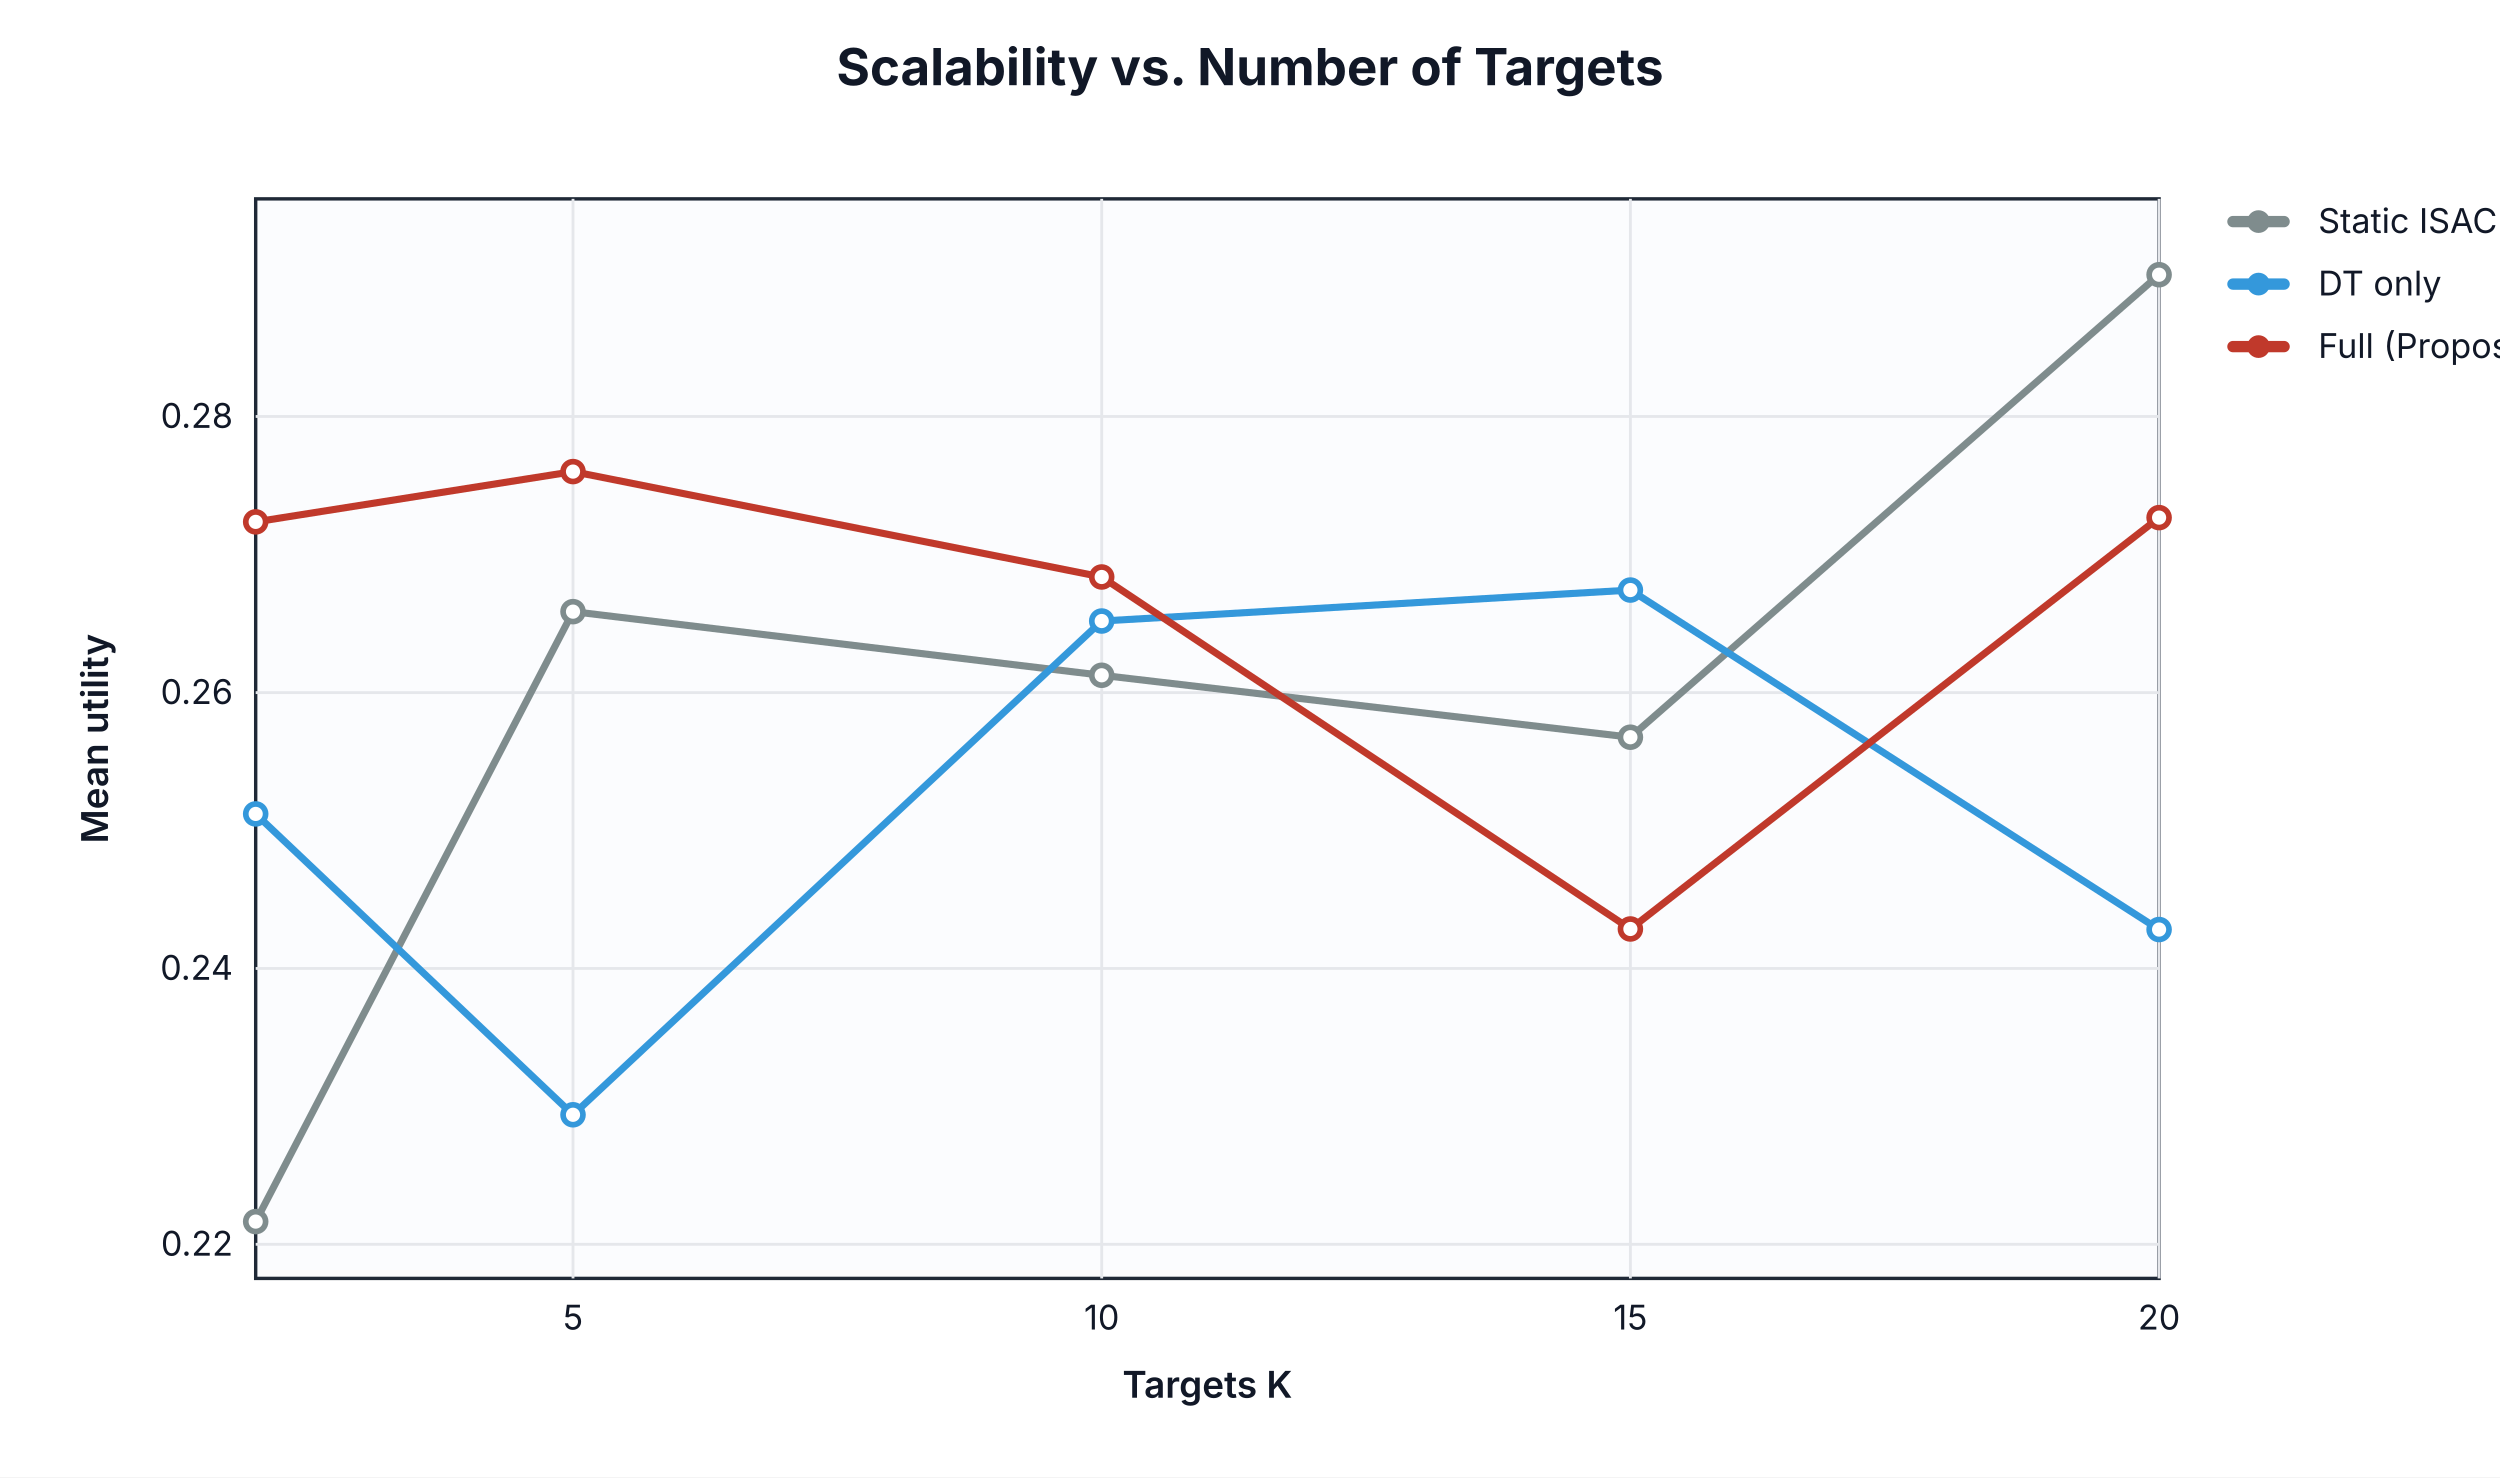
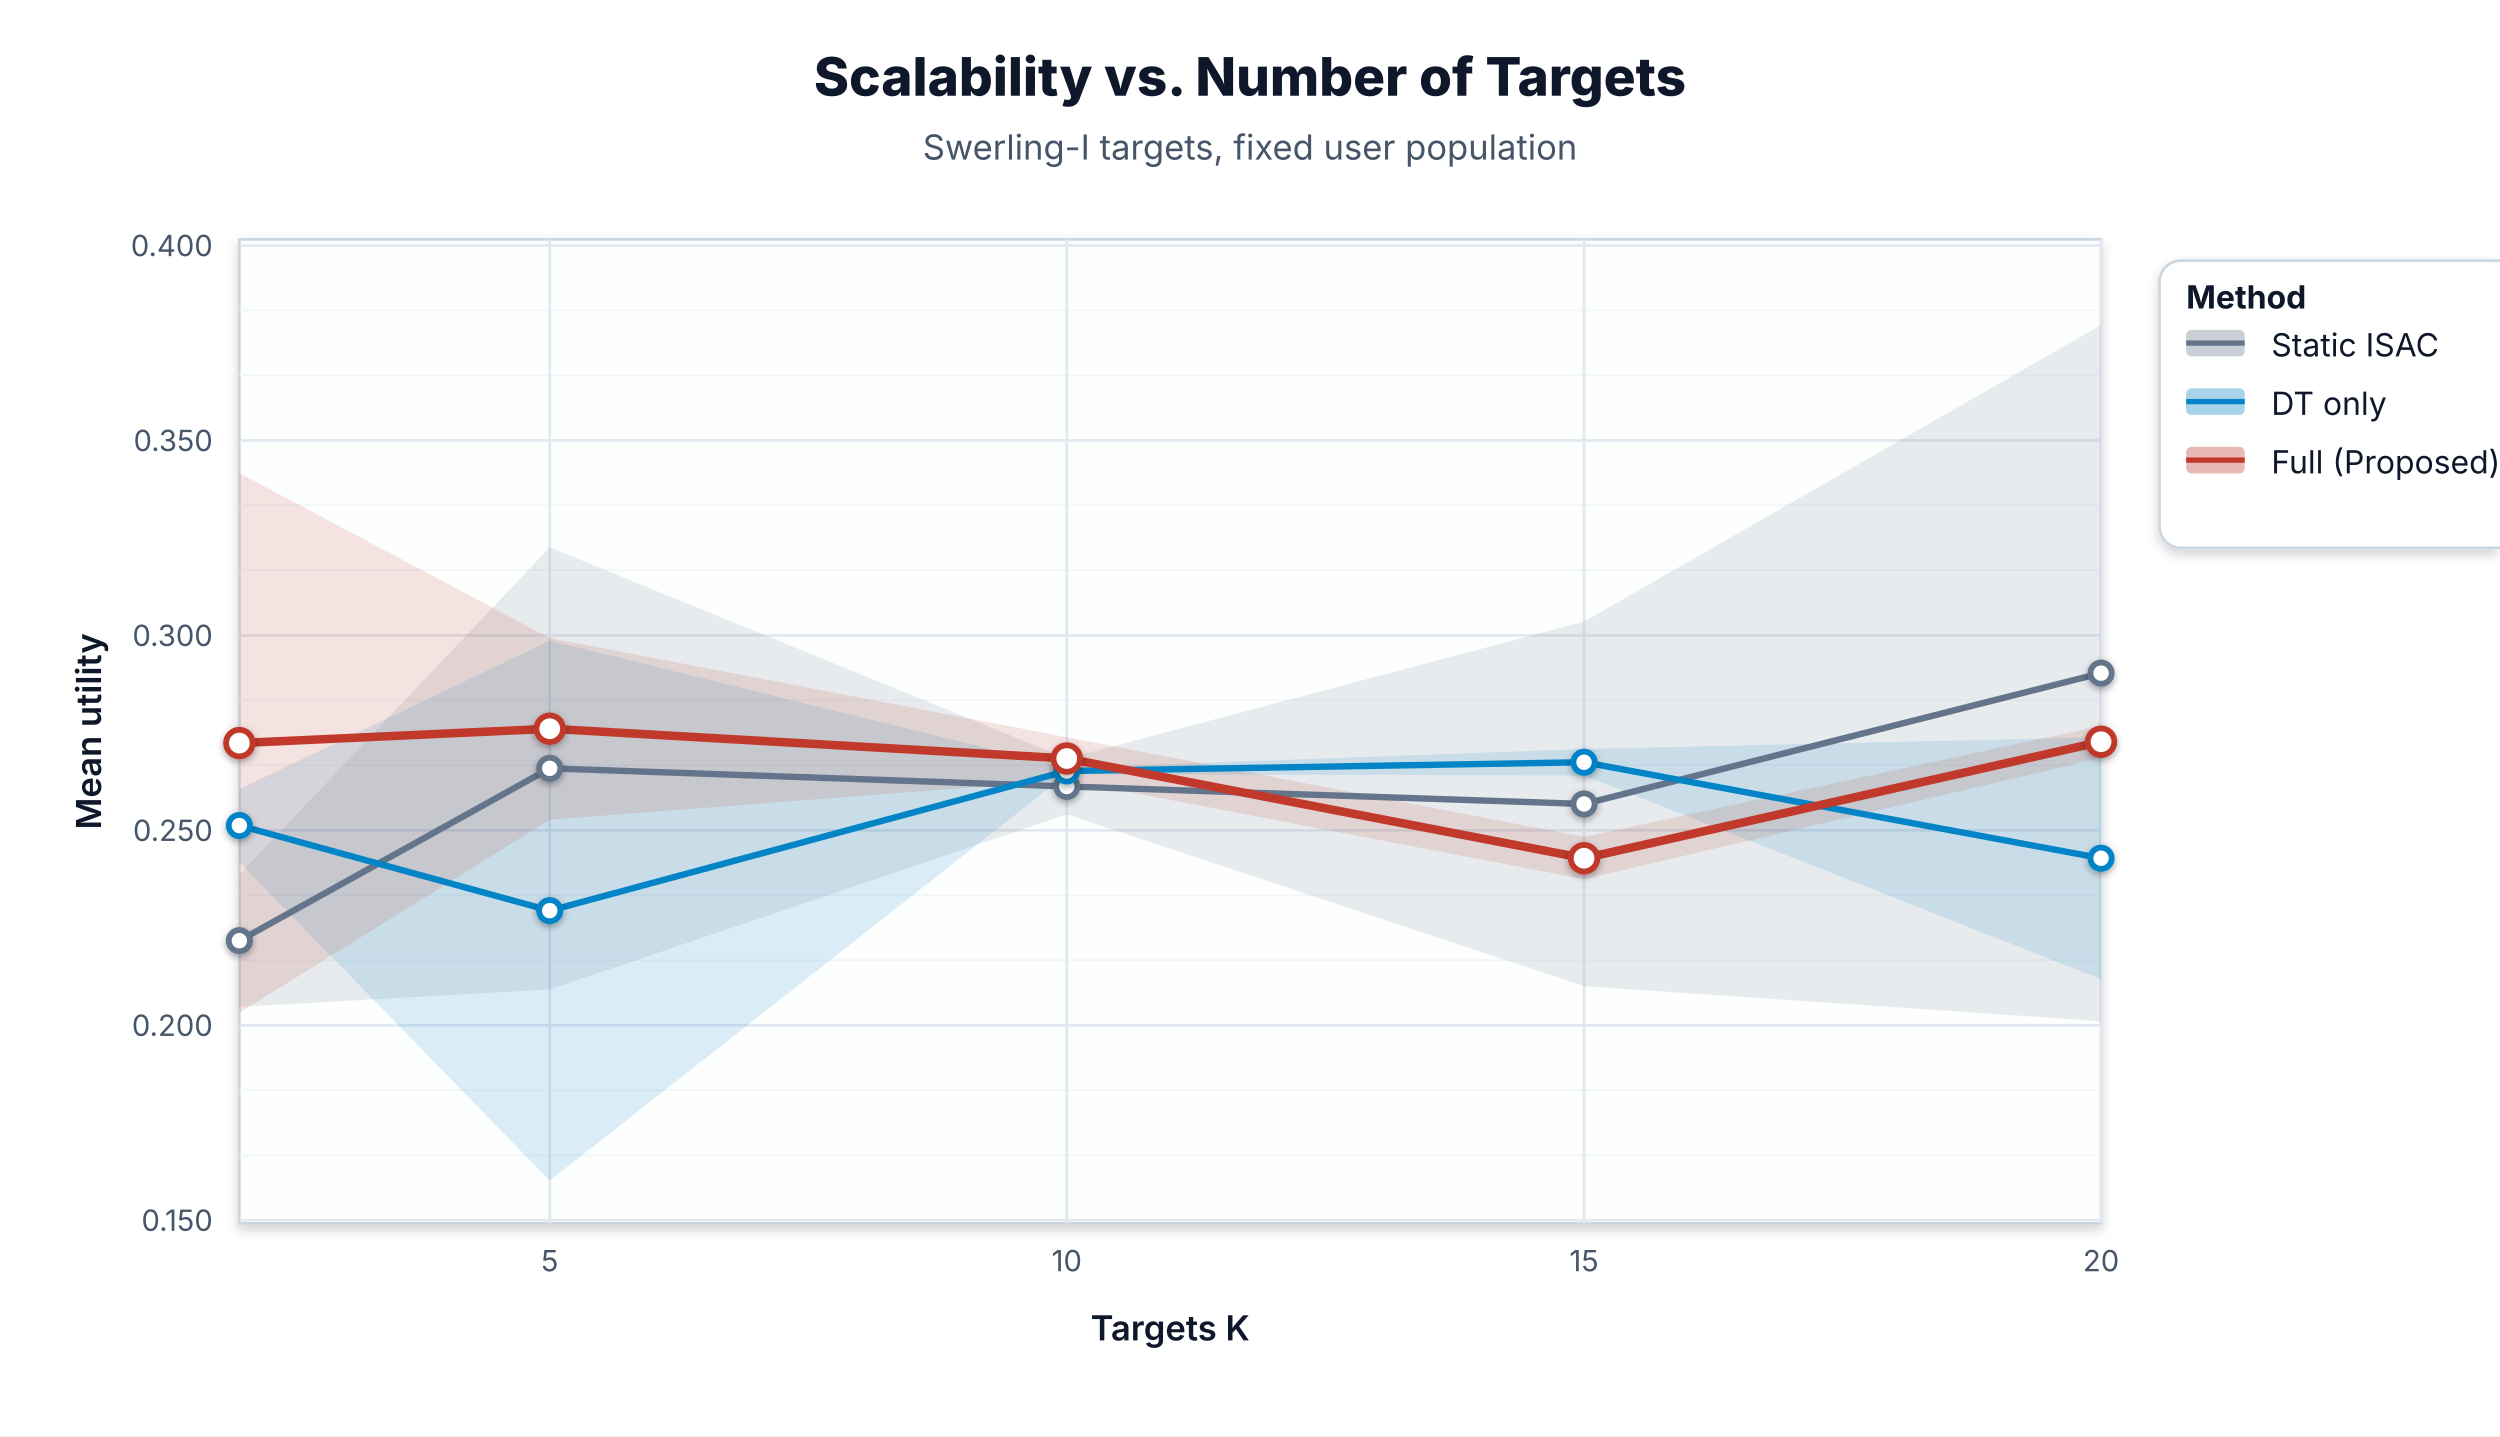
- <svg xmlns="http://www.w3.org/2000/svg" viewBox="0 0 880 520" width="880" height="520" font-family="'Inter','Segoe UI','Helvetica Neue',Arial,sans-serif" font-size="14" role="img" aria-label="Scalability vs. Number of Targets">
+ <svg xmlns="http://www.w3.org/2000/svg" viewBox="0 0 940 540" width="940" height="540" font-family="'Inter','Segoe UI','Helvetica Neue',Arial,sans-serif" role="img" aria-label="Scalability vs. Number of Targets">
+   <defs>
+     <filter id="panelShadow" x="-5%" y="-5%" width="110%" height="115%">
+       <feGaussianBlur in="SourceAlpha" stdDeviation="2.2" />
+       <feOffset dx="0" dy="2" />
+       <feComponentTransfer>
+         <feFuncA type="linear" slope="0.18" />
+       </feComponentTransfer>
+       <feMerge>
+         <feMergeNode />
+         <feMergeNode in="SourceGraphic" />
+       </feMerge>
+     </filter>
+     <filter id="pointShadow" x="-50%" y="-50%" width="200%" height="200%">
+       <feGaussianBlur in="SourceAlpha" stdDeviation="1.4" />
+       <feOffset dx="0" dy="1" />
+       <feComponentTransfer>
+         <feFuncA type="linear" slope="0.35" />
+       </feComponentTransfer>
+       <feMerge>
+         <feMergeNode />
+         <feMergeNode in="SourceGraphic" />
+       </feMerge>
+     </filter>
+     <marker id="mArrow" viewBox="0 0 10 10" refX="9" refY="5" markerWidth="8" markerHeight="8" orient="auto-start-reverse">
+       <path d="M0,0 L10,5 L0,10 z" fill="#0f172a" />
+     </marker>
+   </defs>
  <rect width="100%" height="100%" fill="#ffffff" />
-   <text x="440.0" y="30" text-anchor="middle" font-size="18" font-weight="700" fill="#111827">Scalability vs. Number of Targets</text>
-   <rect x="90" y="70" width="670" height="380" fill="#fbfcfe" stroke="#1f2937" stroke-width="1.2" />
-   <line x1="90" y1="438.0" x2="760" y2="438.0" stroke="#e5e7eb" stroke-width="1" />
-   <text x="82" y="442.0" text-anchor="end" fill="#111827" font-size="12">0.22</text>
-   <line x1="90" y1="340.9" x2="760" y2="340.9" stroke="#e5e7eb" stroke-width="1" />
-   <text x="82" y="344.9" text-anchor="end" fill="#111827" font-size="12">0.24</text>
-   <line x1="90" y1="243.8" x2="760" y2="243.8" stroke="#e5e7eb" stroke-width="1" />
-   <text x="82" y="247.8" text-anchor="end" fill="#111827" font-size="12">0.26</text>
-   <line x1="90" y1="146.6" x2="760" y2="146.6" stroke="#e5e7eb" stroke-width="1" />
-   <text x="82" y="150.6" text-anchor="end" fill="#111827" font-size="12">0.28</text>
-   <line x1="201.7" y1="70" x2="201.7" y2="450" stroke="#e5e7eb" stroke-width="1" />
-   <text x="201.7" y="468" text-anchor="middle" fill="#111827" font-size="12">5</text>
-   <line x1="387.8" y1="70" x2="387.8" y2="450" stroke="#e5e7eb" stroke-width="1" />
-   <text x="387.8" y="468" text-anchor="middle" fill="#111827" font-size="12">10</text>
-   <line x1="573.9" y1="70" x2="573.9" y2="450" stroke="#e5e7eb" stroke-width="1" />
-   <text x="573.9" y="468" text-anchor="middle" fill="#111827" font-size="12">15</text>
-   <line x1="760.0" y1="70" x2="760.0" y2="450" stroke="#e5e7eb" stroke-width="1" />
-   <text x="760.0" y="468" text-anchor="middle" fill="#111827" font-size="12">20</text>
-   <text x="425.0" y="492" text-anchor="middle" fill="#111827" font-size="13" font-weight="600">Targets  K</text>
-   <text transform="translate(38,260.0) rotate(-90)" text-anchor="middle" fill="#111827" font-size="13" font-weight="600">Mean utility</text>
-   <polyline points="90.0,430.0 201.7,215.3 387.8,237.7 573.9,259.5 760.0,96.7" fill="none" stroke="#7f8c8d" stroke-width="2.5" />
-   <circle cx="90.0" cy="430.0" r="3.5" fill="#ffffff" stroke="#7f8c8d" stroke-width="2" />
-   <circle cx="201.7" cy="215.3" r="3.5" fill="#ffffff" stroke="#7f8c8d" stroke-width="2" />
-   <circle cx="387.8" cy="237.7" r="3.5" fill="#ffffff" stroke="#7f8c8d" stroke-width="2" />
-   <circle cx="573.9" cy="259.5" r="3.5" fill="#ffffff" stroke="#7f8c8d" stroke-width="2" />
-   <circle cx="760.0" cy="96.7" r="3.5" fill="#ffffff" stroke="#7f8c8d" stroke-width="2" />
-   <polyline points="90.0,286.5 201.7,392.4 387.8,218.6 573.9,207.7 760.0,327.2" fill="none" stroke="#3498db" stroke-width="2.5" />
-   <circle cx="90.0" cy="286.5" r="3.5" fill="#ffffff" stroke="#3498db" stroke-width="2" />
-   <circle cx="201.7" cy="392.4" r="3.5" fill="#ffffff" stroke="#3498db" stroke-width="2" />
-   <circle cx="387.8" cy="218.6" r="3.5" fill="#ffffff" stroke="#3498db" stroke-width="2" />
-   <circle cx="573.9" cy="207.7" r="3.5" fill="#ffffff" stroke="#3498db" stroke-width="2" />
-   <circle cx="760.0" cy="327.2" r="3.5" fill="#ffffff" stroke="#3498db" stroke-width="2" />
-   <polyline points="90.0,183.7 201.7,166.0 387.8,203.1 573.9,327.0 760.0,182.2" fill="none" stroke="#c0392b" stroke-width="2.5" />
-   <circle cx="90.0" cy="183.7" r="3.5" fill="#ffffff" stroke="#c0392b" stroke-width="2" />
-   <circle cx="201.7" cy="166.0" r="3.5" fill="#ffffff" stroke="#c0392b" stroke-width="2" />
-   <circle cx="387.8" cy="203.1" r="3.5" fill="#ffffff" stroke="#c0392b" stroke-width="2" />
-   <circle cx="573.9" cy="327.0" r="3.5" fill="#ffffff" stroke="#c0392b" stroke-width="2" />
-   <circle cx="760.0" cy="182.2" r="3.5" fill="#ffffff" stroke="#c0392b" stroke-width="2" />
-   <rect x="784" y="76" width="22" height="4" fill="#7f8c8d" rx="2" />
-   <circle cx="795" cy="78" r="4" fill="#7f8c8d" />
-   <text x="816" y="82" fill="#111827" font-size="12">Static ISAC</text>
-   <rect x="784" y="98" width="22" height="4" fill="#3498db" rx="2" />
-   <circle cx="795" cy="100" r="4" fill="#3498db" />
-   <text x="816" y="104" fill="#111827" font-size="12">DT only</text>
-   <rect x="784" y="120" width="22" height="4" fill="#c0392b" rx="2" />
-   <circle cx="795" cy="122" r="4" fill="#c0392b" />
-   <text x="816" y="126" fill="#111827" font-size="12">Full (Proposed)</text>
+   <text x="470.0" y="36" text-anchor="middle" font-size="20" font-weight="800" fill="#0f172a">Scalability vs. Number of Targets</text>
+   <text x="470.0" y="60" text-anchor="middle" font-size="13" fill="#475569">Swerling-I targets, fixed user population</text>
+   <g filter="url(#panelShadow)">
+     <rect x="90" y="90" width="700" height="370" fill="#fdfefe" stroke="#cbd5e1" stroke-width="1" />
+   </g>
+   <line x1="90" y1="434.4" x2="790" y2="434.4" stroke="#f1f5f9" stroke-width="0.6" />
+   <line x1="90" y1="409.9" x2="790" y2="409.9" stroke="#f1f5f9" stroke-width="0.6" />
+   <line x1="90" y1="361.0" x2="790" y2="361.0" stroke="#f1f5f9" stroke-width="0.6" />
+   <line x1="90" y1="336.6" x2="790" y2="336.6" stroke="#f1f5f9" stroke-width="0.6" />
+   <line x1="90" y1="287.7" x2="790" y2="287.7" stroke="#f1f5f9" stroke-width="0.6" />
+   <line x1="90" y1="263.3" x2="790" y2="263.3" stroke="#f1f5f9" stroke-width="0.6" />
+   <line x1="90" y1="214.4" x2="790" y2="214.4" stroke="#f1f5f9" stroke-width="0.6" />
+   <line x1="90" y1="190.0" x2="790" y2="190.0" stroke="#f1f5f9" stroke-width="0.6" />
+   <line x1="90" y1="141.1" x2="790" y2="141.1" stroke="#f1f5f9" stroke-width="0.6" />
+   <line x1="90" y1="116.7" x2="790" y2="116.7" stroke="#f1f5f9" stroke-width="0.6" />
+   <line x1="90" y1="458.8" x2="790" y2="458.8" stroke="#e2e8f0" stroke-width="1" />
+   <text x="80" y="462.8" text-anchor="end" fill="#475569" font-size="11">0.150</text>
+   <line x1="90" y1="385.5" x2="790" y2="385.5" stroke="#e2e8f0" stroke-width="1" />
+   <text x="80" y="389.5" text-anchor="end" fill="#475569" font-size="11">0.200</text>
+   <line x1="90" y1="312.2" x2="790" y2="312.2" stroke="#e2e8f0" stroke-width="1" />
+   <text x="80" y="316.2" text-anchor="end" fill="#475569" font-size="11">0.250</text>
+   <line x1="90" y1="238.9" x2="790" y2="238.9" stroke="#e2e8f0" stroke-width="1" />
+   <text x="80" y="242.9" text-anchor="end" fill="#475569" font-size="11">0.300</text>
+   <line x1="90" y1="165.6" x2="790" y2="165.6" stroke="#e2e8f0" stroke-width="1" />
+   <text x="80" y="169.6" text-anchor="end" fill="#475569" font-size="11">0.350</text>
+   <line x1="90" y1="92.3" x2="790" y2="92.3" stroke="#e2e8f0" stroke-width="1" />
+   <text x="80" y="96.3" text-anchor="end" fill="#475569" font-size="11">0.400</text>
+   <line x1="206.7" y1="90" x2="206.7" y2="460" stroke="#e2e8f0" stroke-width="1" />
+   <text x="206.7" y="478" text-anchor="middle" fill="#475569" font-size="11">5</text>
+   <line x1="401.1" y1="90" x2="401.1" y2="460" stroke="#e2e8f0" stroke-width="1" />
+   <text x="401.1" y="478" text-anchor="middle" fill="#475569" font-size="11">10</text>
+   <line x1="595.6" y1="90" x2="595.6" y2="460" stroke="#e2e8f0" stroke-width="1" />
+   <text x="595.6" y="478" text-anchor="middle" fill="#475569" font-size="11">15</text>
+   <line x1="790.0" y1="90" x2="790.0" y2="460" stroke="#e2e8f0" stroke-width="1" />
+   <text x="790.0" y="478" text-anchor="middle" fill="#475569" font-size="11">20</text>
+   <text x="440.0" y="504" text-anchor="middle" fill="#0f172a" font-size="13" font-weight="600">Targets  K</text>
+   <text transform="translate(38,275.0) rotate(-90)" text-anchor="middle" fill="#0f172a" font-size="13" font-weight="600">Mean utility</text>
+   <polygon points="90.0,328.9 206.7,205.8 401.1,285.2 595.6,233.7 790.0,122.2 790.0,384.0 595.6,370.8 401.1,306.2 206.7,372.0 90.0,378.6" fill="#64748b" opacity="0.14" />
+   <polygon points="90.0,296.7 206.7,240.9 401.1,288.7 595.6,281.6 790.0,277.2 790.0,368.2 595.6,291.6 401.1,291.1 206.7,443.9 90.0,324.2" fill="#0284c7" opacity="0.14" />
+   <polygon points="90.0,177.9 206.7,239.9 401.1,277.2 595.6,314.7 790.0,272.9 790.0,285.0 595.6,330.6 401.1,293.3 206.7,308.2 90.0,380.8" fill="#c0392b" opacity="0.14" />
+   <polyline points="90.0,353.7 206.7,288.9 401.1,295.7 595.6,302.3 790.0,253.1" fill="none" stroke="#64748b" stroke-width="2.4" stroke-linejoin="round" stroke-linecap="round" />
+   <circle cx="90.0" cy="353.7" r="4" fill="#ffffff" stroke="#64748b" stroke-width="2.2" filter="url(#pointShadow)" />
+   <circle cx="206.7" cy="288.9" r="4" fill="#ffffff" stroke="#64748b" stroke-width="2.2" filter="url(#pointShadow)" />
+   <circle cx="401.1" cy="295.7" r="4" fill="#ffffff" stroke="#64748b" stroke-width="2.2" filter="url(#pointShadow)" />
+   <circle cx="595.6" cy="302.3" r="4" fill="#ffffff" stroke="#64748b" stroke-width="2.2" filter="url(#pointShadow)" />
+   <circle cx="790.0" cy="253.1" r="4" fill="#ffffff" stroke="#64748b" stroke-width="2.2" filter="url(#pointShadow)" />
+   <polyline points="90.0,310.4 206.7,342.4 401.1,289.9 595.6,286.6 790.0,322.7" fill="none" stroke="#0284c7" stroke-width="2.4" stroke-linejoin="round" stroke-linecap="round" />
+   <circle cx="90.0" cy="310.4" r="4" fill="#ffffff" stroke="#0284c7" stroke-width="2.2" filter="url(#pointShadow)" />
+   <circle cx="206.7" cy="342.4" r="4" fill="#ffffff" stroke="#0284c7" stroke-width="2.2" filter="url(#pointShadow)" />
+   <circle cx="401.1" cy="289.9" r="4" fill="#ffffff" stroke="#0284c7" stroke-width="2.2" filter="url(#pointShadow)" />
+   <circle cx="595.6" cy="286.6" r="4" fill="#ffffff" stroke="#0284c7" stroke-width="2.2" filter="url(#pointShadow)" />
+   <circle cx="790.0" cy="322.7" r="4" fill="#ffffff" stroke="#0284c7" stroke-width="2.2" filter="url(#pointShadow)" />
+   <polyline points="90.0,279.4 206.7,274.0 401.1,285.2 595.6,322.7 790.0,278.9" fill="none" stroke="#c0392b" stroke-width="3.2" stroke-linejoin="round" stroke-linecap="round" />
+   <circle cx="90.0" cy="279.4" r="5" fill="#ffffff" stroke="#c0392b" stroke-width="2.2" filter="url(#pointShadow)" />
+   <circle cx="206.7" cy="274.0" r="5" fill="#ffffff" stroke="#c0392b" stroke-width="2.2" filter="url(#pointShadow)" />
+   <circle cx="401.1" cy="285.2" r="5" fill="#ffffff" stroke="#c0392b" stroke-width="2.2" filter="url(#pointShadow)" />
+   <circle cx="595.6" cy="322.7" r="5" fill="#ffffff" stroke="#c0392b" stroke-width="2.2" filter="url(#pointShadow)" />
+   <circle cx="790.0" cy="278.9" r="5" fill="#ffffff" stroke="#c0392b" stroke-width="2.2" filter="url(#pointShadow)" />
+   <g filter="url(#panelShadow)">
+     <rect x="812" y="98" width="180" height="108" rx="8" fill="#ffffff" stroke="#cbd5e1" />
+   </g>
+   <text x="822" y="116" fill="#0f172a" font-size="12" font-weight="700">Method</text>
+   <rect x="822" y="124" width="22" height="10" fill="#64748b" opacity="0.35" rx="2" />
+   <line x1="822" y1="129" x2="844" y2="129" stroke="#64748b" stroke-width="2" />
+   <text x="854" y="134" fill="#0f172a" font-size="12">Static ISAC</text>
+   <rect x="822" y="146" width="22" height="10" fill="#0284c7" opacity="0.35" rx="2" />
+   <line x1="822" y1="151" x2="844" y2="151" stroke="#0284c7" stroke-width="2" />
+   <text x="854" y="156" fill="#0f172a" font-size="12">DT only</text>
+   <rect x="822" y="168" width="22" height="10" fill="#c0392b" opacity="0.35" rx="2" />
+   <line x1="822" y1="173" x2="844" y2="173" stroke="#c0392b" stroke-width="2" />
+   <text x="854" y="178" fill="#0f172a" font-size="12">Full (Proposed)</text>
</svg>
